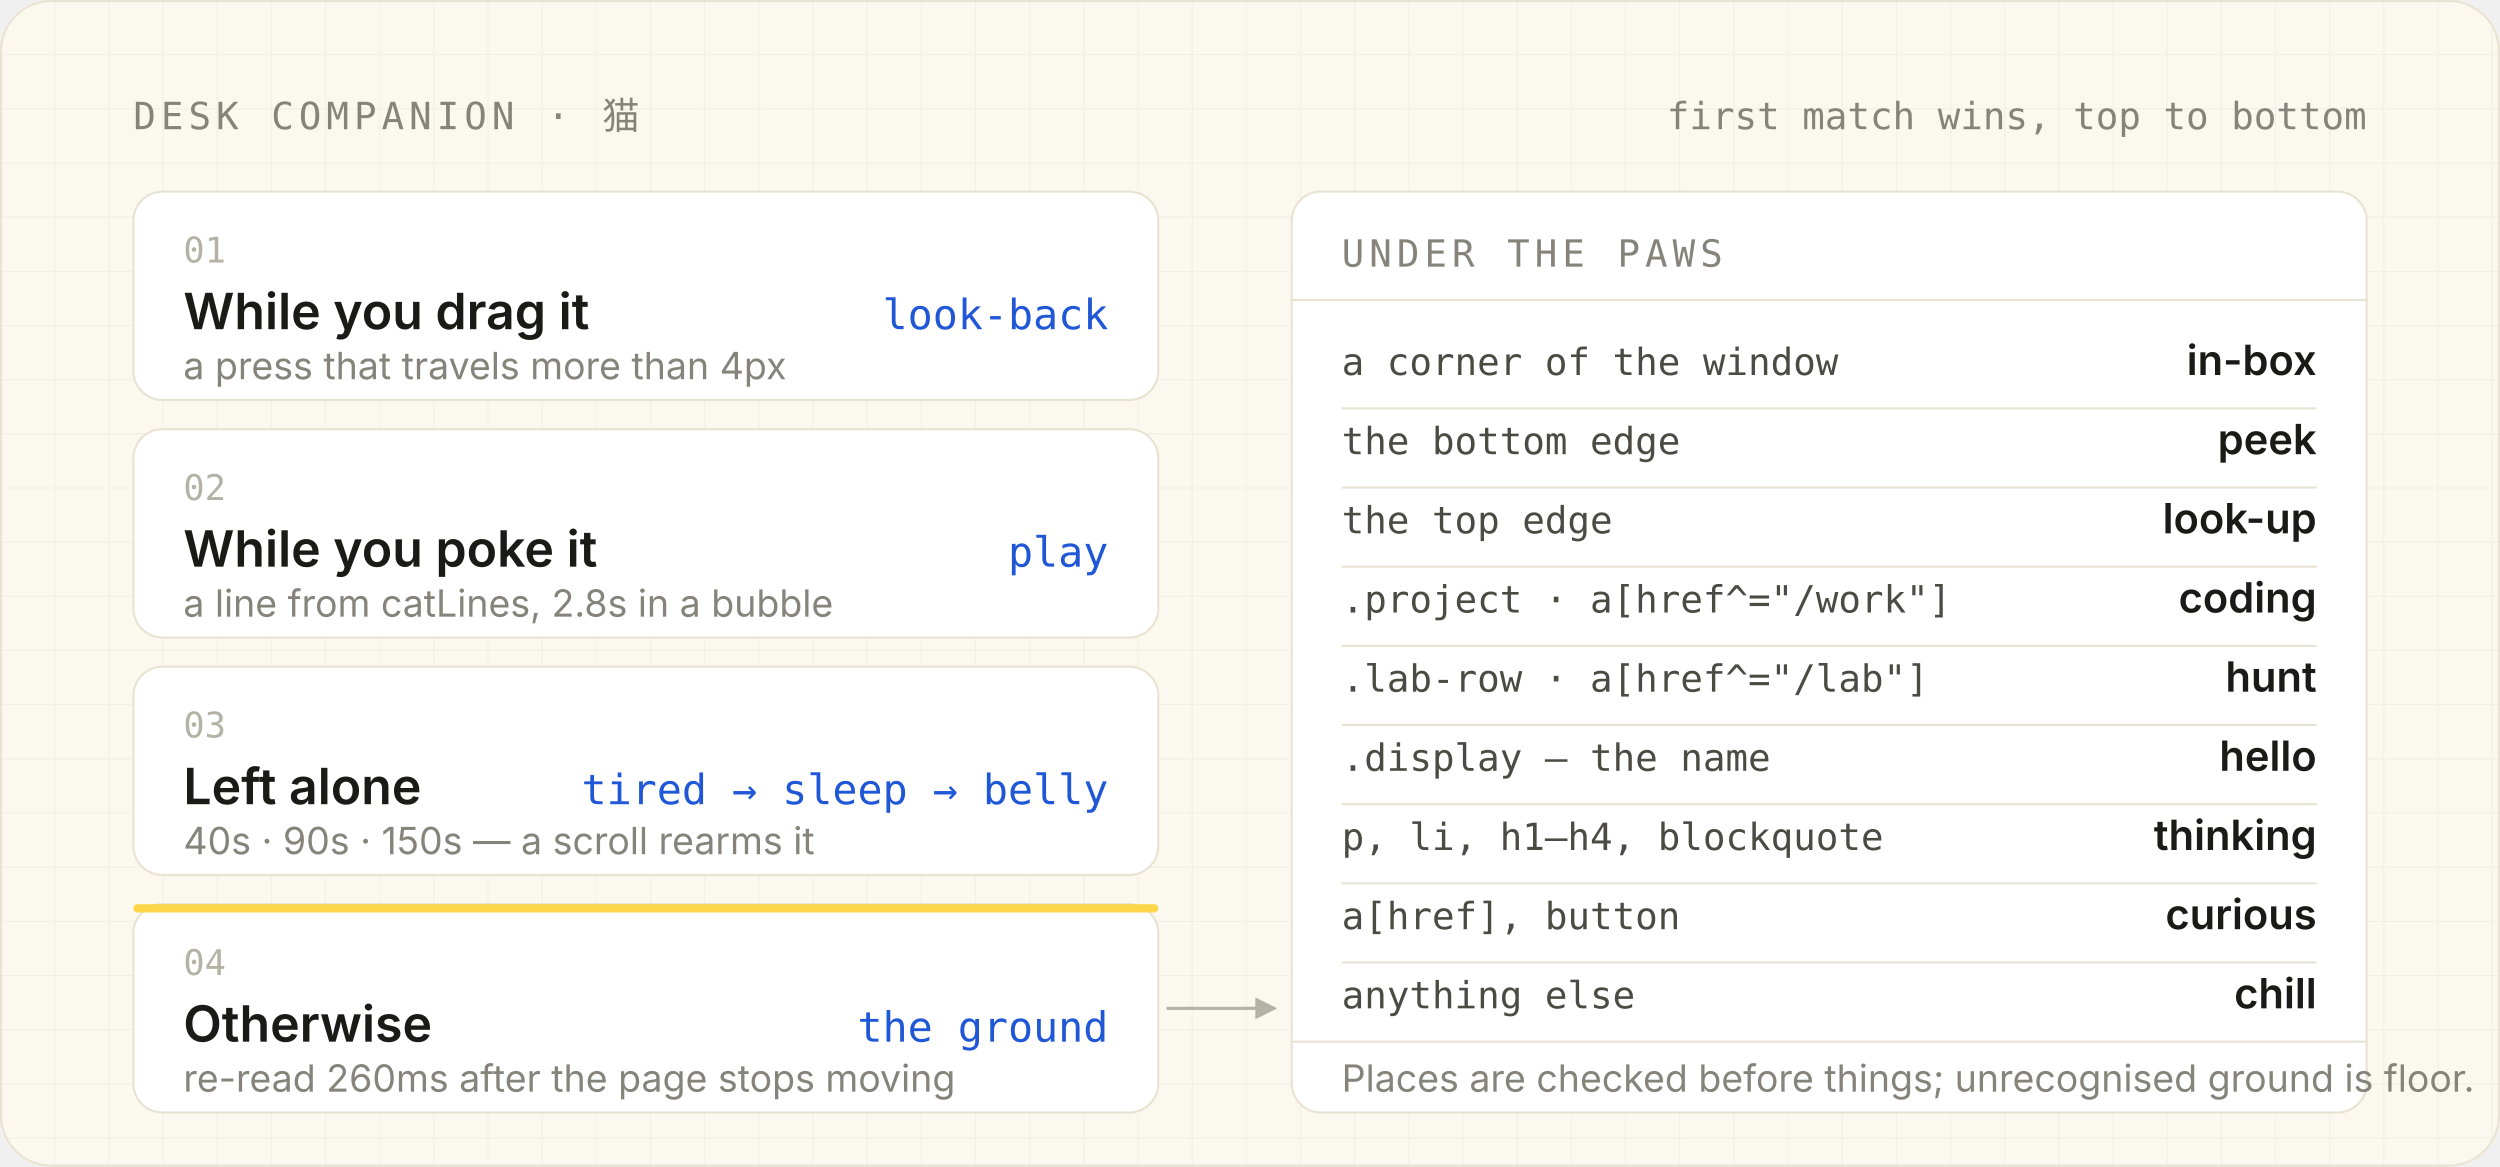
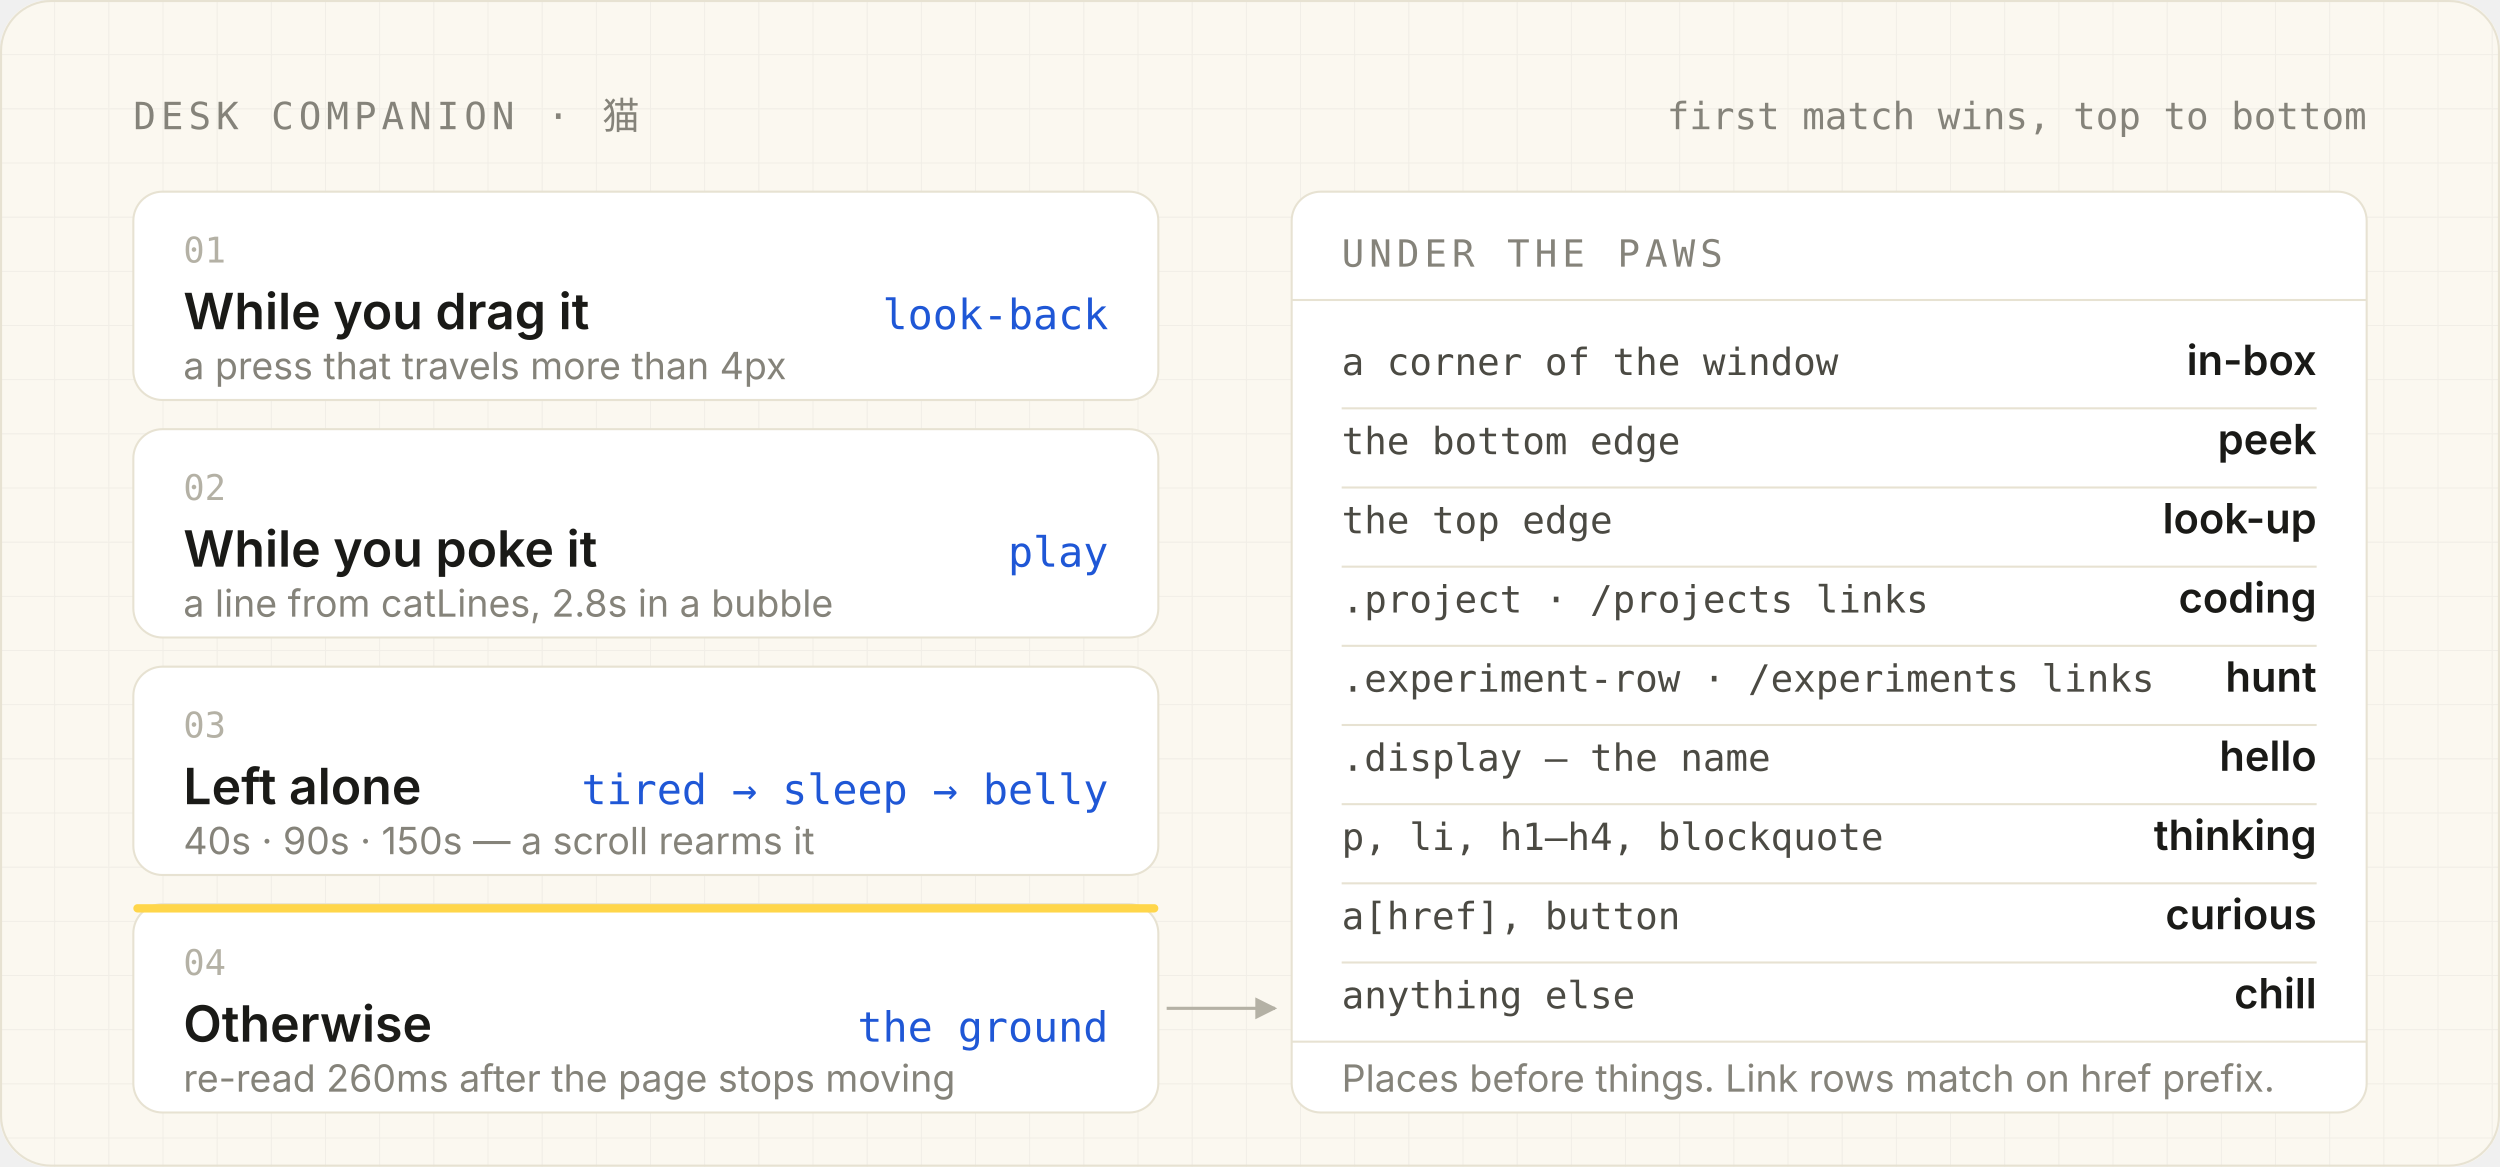
<svg xmlns="http://www.w3.org/2000/svg" width="1200" height="560" viewBox="0 0 1200 560" role="img" aria-labelledby="catTitle catDesc">
  <defs>
    <pattern id="graph3" width="26" height="26" patternUnits="userSpaceOnUse">
      <path d="M26 0H0V26" fill="none" stroke="#1a1a17" stroke-opacity="0.045" stroke-width="1" />
    </pattern>
    <clipPath id="board3">
      <rect width="1200" height="560" rx="24" />
    </clipPath>
    <marker id="arw3" viewBox="0 0 10 10" refX="9" refY="5" markerWidth="7" markerHeight="7" orient="auto-start-reverse">
      <path d="M0 0 L10 5 L0 10 z" fill="#b4b1a5" />
    </marker>
  </defs>
  <g clip-path="url(#board3)">
    <rect width="1200" height="560" fill="#fbf8f0" />
    <rect width="1200" height="560" fill="url(#graph3)" />
  </g>
  <rect x="0.5" y="0.5" width="1199" height="559" rx="24" fill="none" stroke="#e7e2d2" />
  <text x="64" y="62" font-family="ui-monospace,SFMono-Regular,Menlo,monospace" font-size="18" letter-spacing="2.4" fill="#85837a">DESK COMPANION · 猫</text>
  <text x="1136" y="62" text-anchor="end" font-family="ui-monospace,SFMono-Regular,Menlo,monospace" font-size="18" fill="#85837a">first match wins, top to bottom</text>
  <line x1="560" y1="484" x2="612" y2="484" stroke="#b4b1a5" stroke-width="1.5" marker-end="url(#arw3)" />
  <g font-family="-apple-system,BlinkMacSystemFont,'Segoe UI',sans-serif">
    <g transform="translate(64 92)">
      <rect width="492" height="100" rx="14" fill="#ffffff" stroke="#e7e2d2" />
      <text x="24" y="34" font-family="ui-monospace,SFMono-Regular,Menlo,monospace" font-size="17" fill="#b4b1a5">01</text>
      <text x="24" y="66" font-size="24" font-weight="600" fill="#1a1a17">While you drag it</text>
      <text x="24" y="90" font-size="18" fill="#85837a">a press that travels more than 4px</text>
      <text x="468" y="66" text-anchor="end" font-family="ui-monospace,SFMono-Regular,Menlo,monospace" font-size="20" fill="#1f57d6">look-back</text>
    </g>
    <g transform="translate(64 206)">
      <rect width="492" height="100" rx="14" fill="#ffffff" stroke="#e7e2d2" />
      <text x="24" y="34" font-family="ui-monospace,SFMono-Regular,Menlo,monospace" font-size="17" fill="#b4b1a5">02</text>
      <text x="24" y="66" font-size="24" font-weight="600" fill="#1a1a17">While you poke it</text>
      <text x="24" y="90" font-size="18" fill="#85837a">a line from catLines, 2.8s in a bubble</text>
      <text x="468" y="66" text-anchor="end" font-family="ui-monospace,SFMono-Regular,Menlo,monospace" font-size="20" fill="#1f57d6">play</text>
    </g>
    <g transform="translate(64 320)">
      <rect width="492" height="100" rx="14" fill="#ffffff" stroke="#e7e2d2" />
      <text x="24" y="34" font-family="ui-monospace,SFMono-Regular,Menlo,monospace" font-size="17" fill="#b4b1a5">03</text>
      <text x="24" y="66" font-size="24" font-weight="600" fill="#1a1a17">Left alone</text>
      <text x="24" y="90" font-size="18" fill="#85837a">40s · 90s · 150s — a scroll rearms it</text>
      <text x="468" y="66" text-anchor="end" font-family="ui-monospace,SFMono-Regular,Menlo,monospace" font-size="20" fill="#1f57d6">tired → sleep → belly</text>
    </g>
    <g transform="translate(64 434)">
      <rect width="492" height="100" rx="14" fill="#ffffff" stroke="#e7e2d2" />
      <rect x="0" y="0" width="492" height="4" rx="2" fill="#ffd64a" />
      <text x="24" y="34" font-family="ui-monospace,SFMono-Regular,Menlo,monospace" font-size="17" fill="#b4b1a5">04</text>
      <text x="24" y="66" font-size="24" font-weight="600" fill="#1a1a17">Otherwise</text>
      <text x="24" y="90" font-size="18" fill="#85837a">re-read 260ms after the page stops moving</text>
      <text x="468" y="66" text-anchor="end" font-family="ui-monospace,SFMono-Regular,Menlo,monospace" font-size="20" fill="#1f57d6">the ground</text>
    </g>
    <g transform="translate(620 92)">
      <rect width="516" height="442" rx="14" fill="#ffffff" stroke="#e7e2d2" />
      <text x="24" y="36" font-family="ui-monospace,SFMono-Regular,Menlo,monospace" font-size="18" letter-spacing="2.4" fill="#85837a">UNDER THE PAWS</text>
      <line x1="0" y1="52" x2="516" y2="52" stroke="#e7e2d2" />
      <g font-family="ui-monospace,SFMono-Regular,Menlo,monospace" font-size="18" fill="#4b4a43">
        <text x="24" y="88">a corner of the window</text>
        <text x="24" y="126">the bottom edge</text>
        <text x="24" y="164">the top edge</text>
-         <text x="24" y="202">.project · a[href^="/work"]</text>
-         <text x="24" y="240">.lab-row · a[href^="/lab"]</text>
+         <text x="24" y="202">.project · /projects links</text>
+         <text x="24" y="240">.experiment-row · /experiments links</text>
        <text x="24" y="278">.display — the name</text>
        <text x="24" y="316">p, li, h1–h4, blockquote</text>
        <text x="24" y="354">a[href], button</text>
        <text x="24" y="392">anything else</text>
      </g>
      <g text-anchor="end" font-size="20" font-weight="600" fill="#1a1a17">
        <text x="492" y="88">in-box</text>
        <text x="492" y="126">peek</text>
        <text x="492" y="164">look-up</text>
        <text x="492" y="202">coding</text>
        <text x="492" y="240">hunt</text>
        <text x="492" y="278">hello</text>
        <text x="492" y="316">thinking</text>
        <text x="492" y="354">curious</text>
        <text x="492" y="392">chill</text>
      </g>
      <g stroke="#e7e2d2">
        <line x1="24" y1="104" x2="492" y2="104" />
        <line x1="24" y1="142" x2="492" y2="142" />
        <line x1="24" y1="180" x2="492" y2="180" />
        <line x1="24" y1="218" x2="492" y2="218" />
        <line x1="24" y1="256" x2="492" y2="256" />
        <line x1="24" y1="294" x2="492" y2="294" />
        <line x1="24" y1="332" x2="492" y2="332" />
        <line x1="24" y1="370" x2="492" y2="370" />
      </g>
      <line x1="0" y1="408" x2="516" y2="408" stroke="#e7e2d2" />
-       <text x="24" y="432" font-size="18" fill="#85837a">Places are checked before things; unrecognised ground is floor.</text>
+       <text x="24" y="432" font-size="18" fill="#85837a">Places before things. Link rows match on href prefix.</text>
    </g>
  </g>
</svg>
